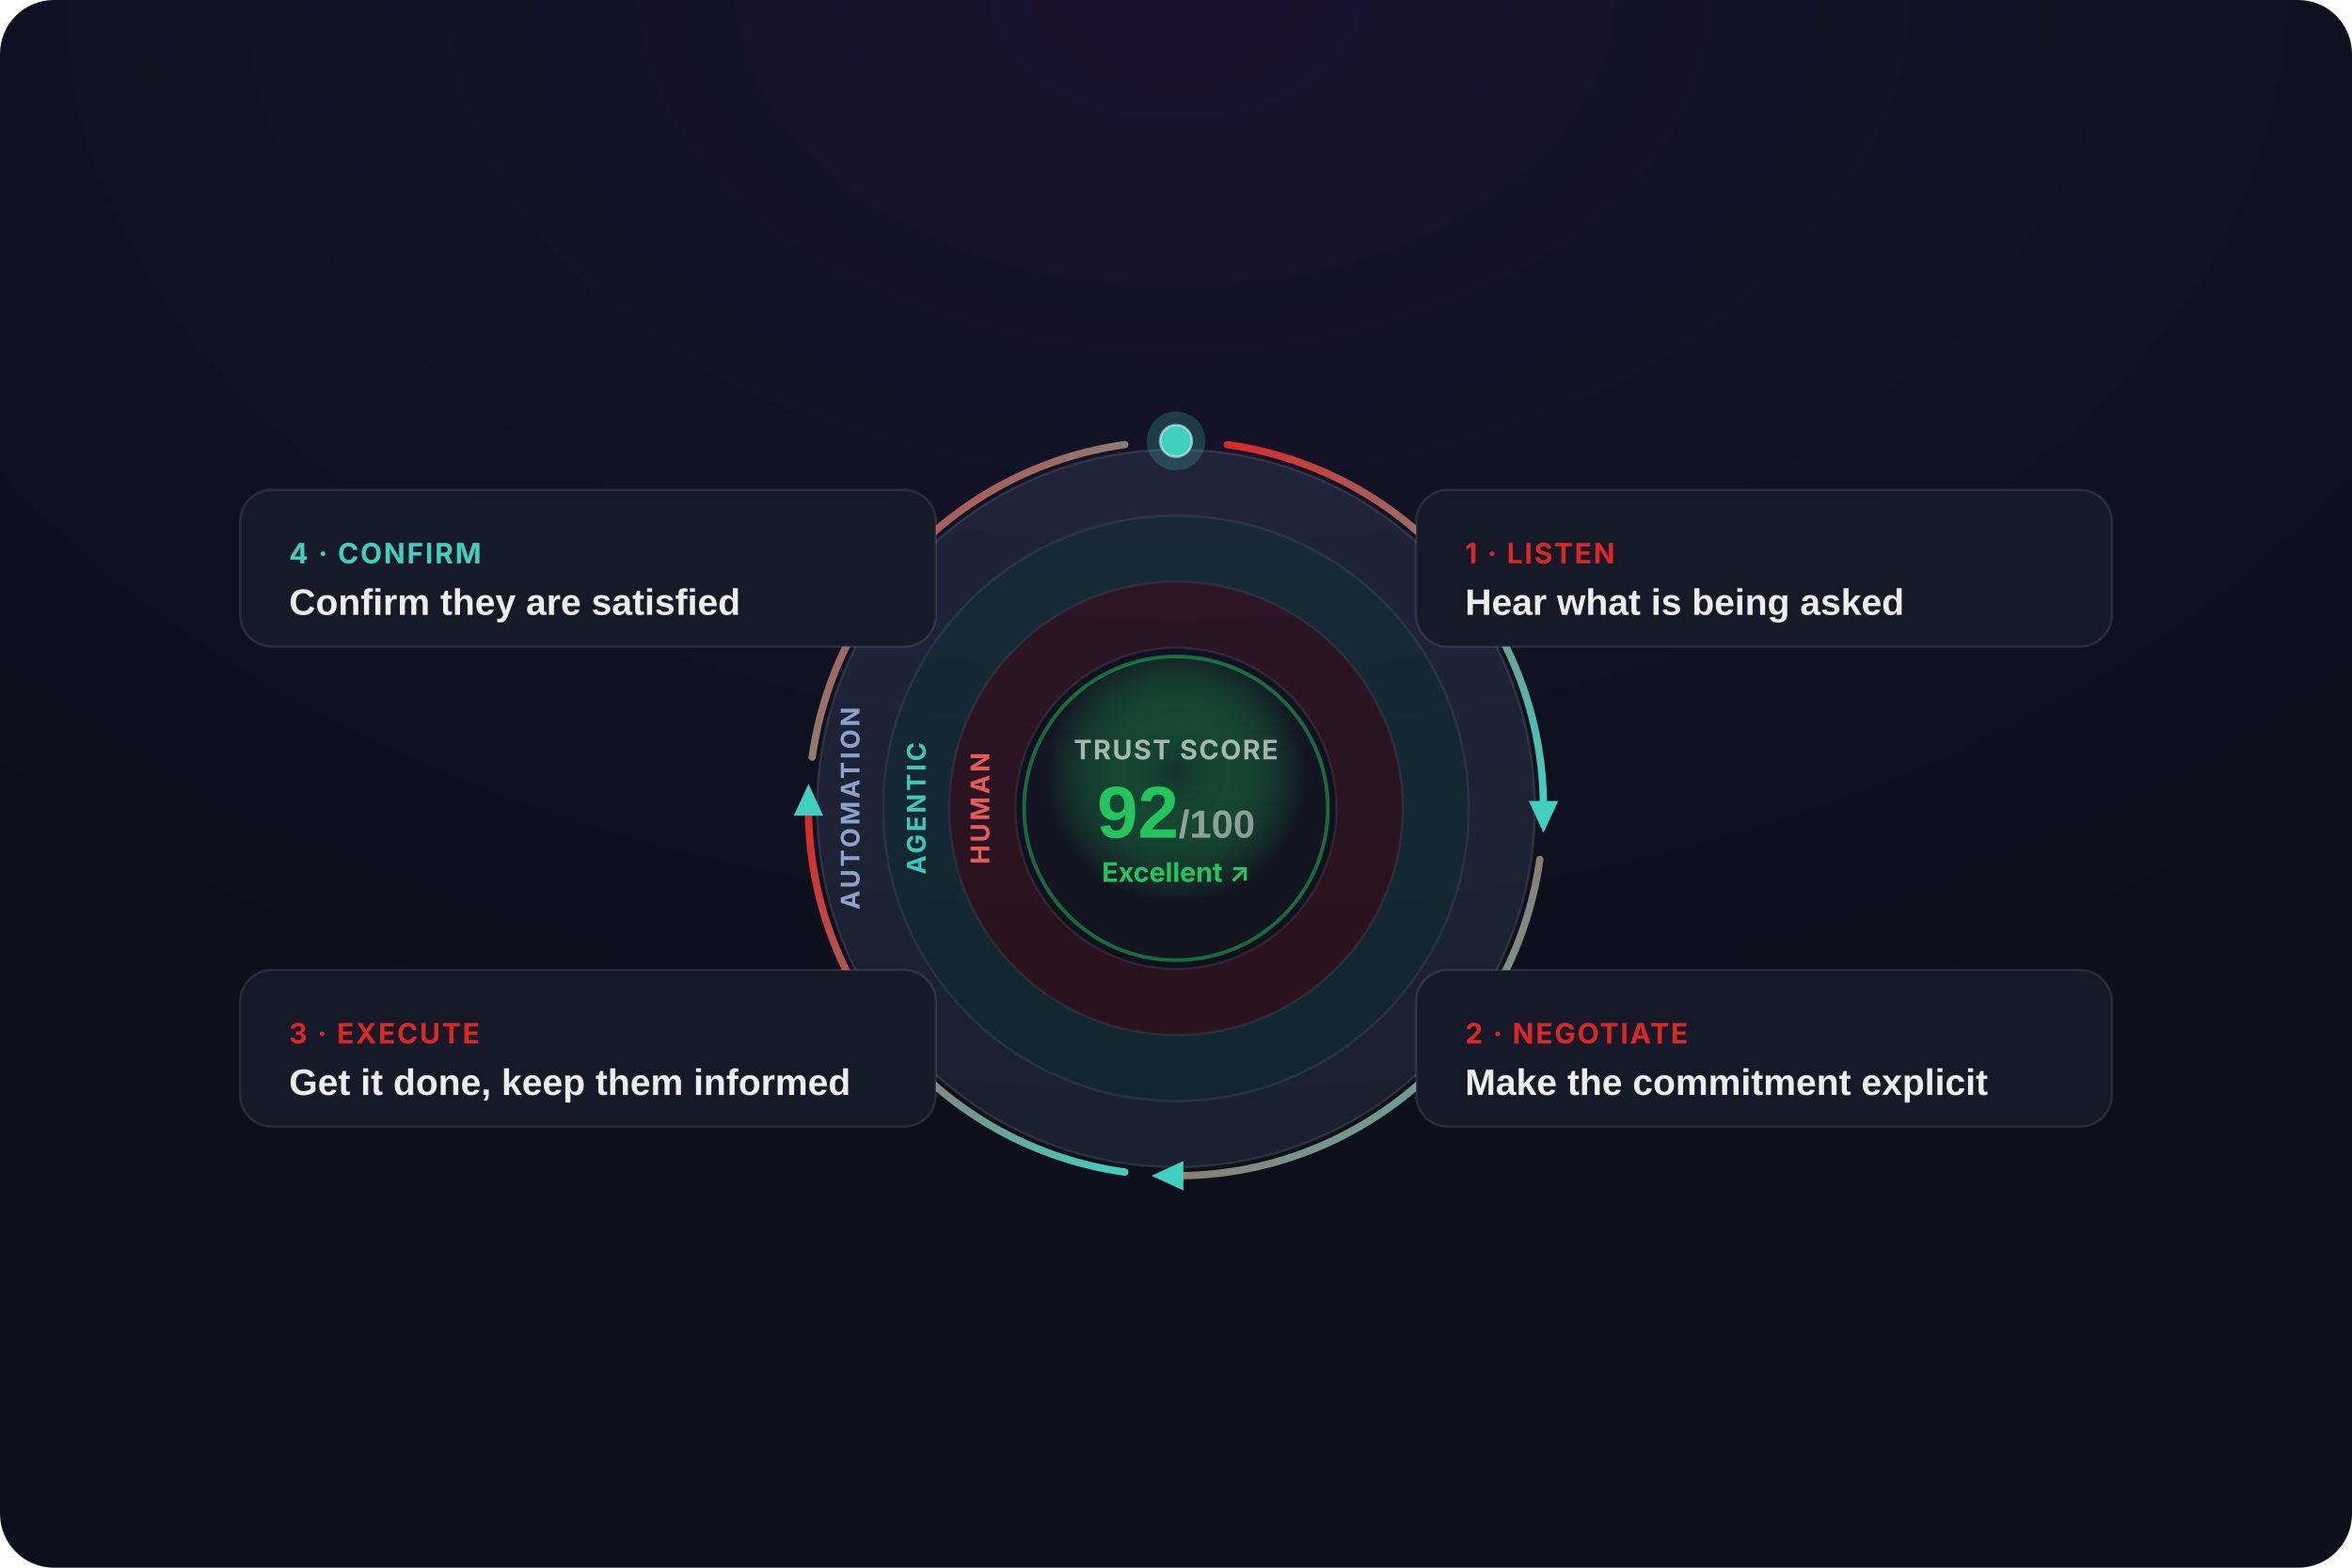
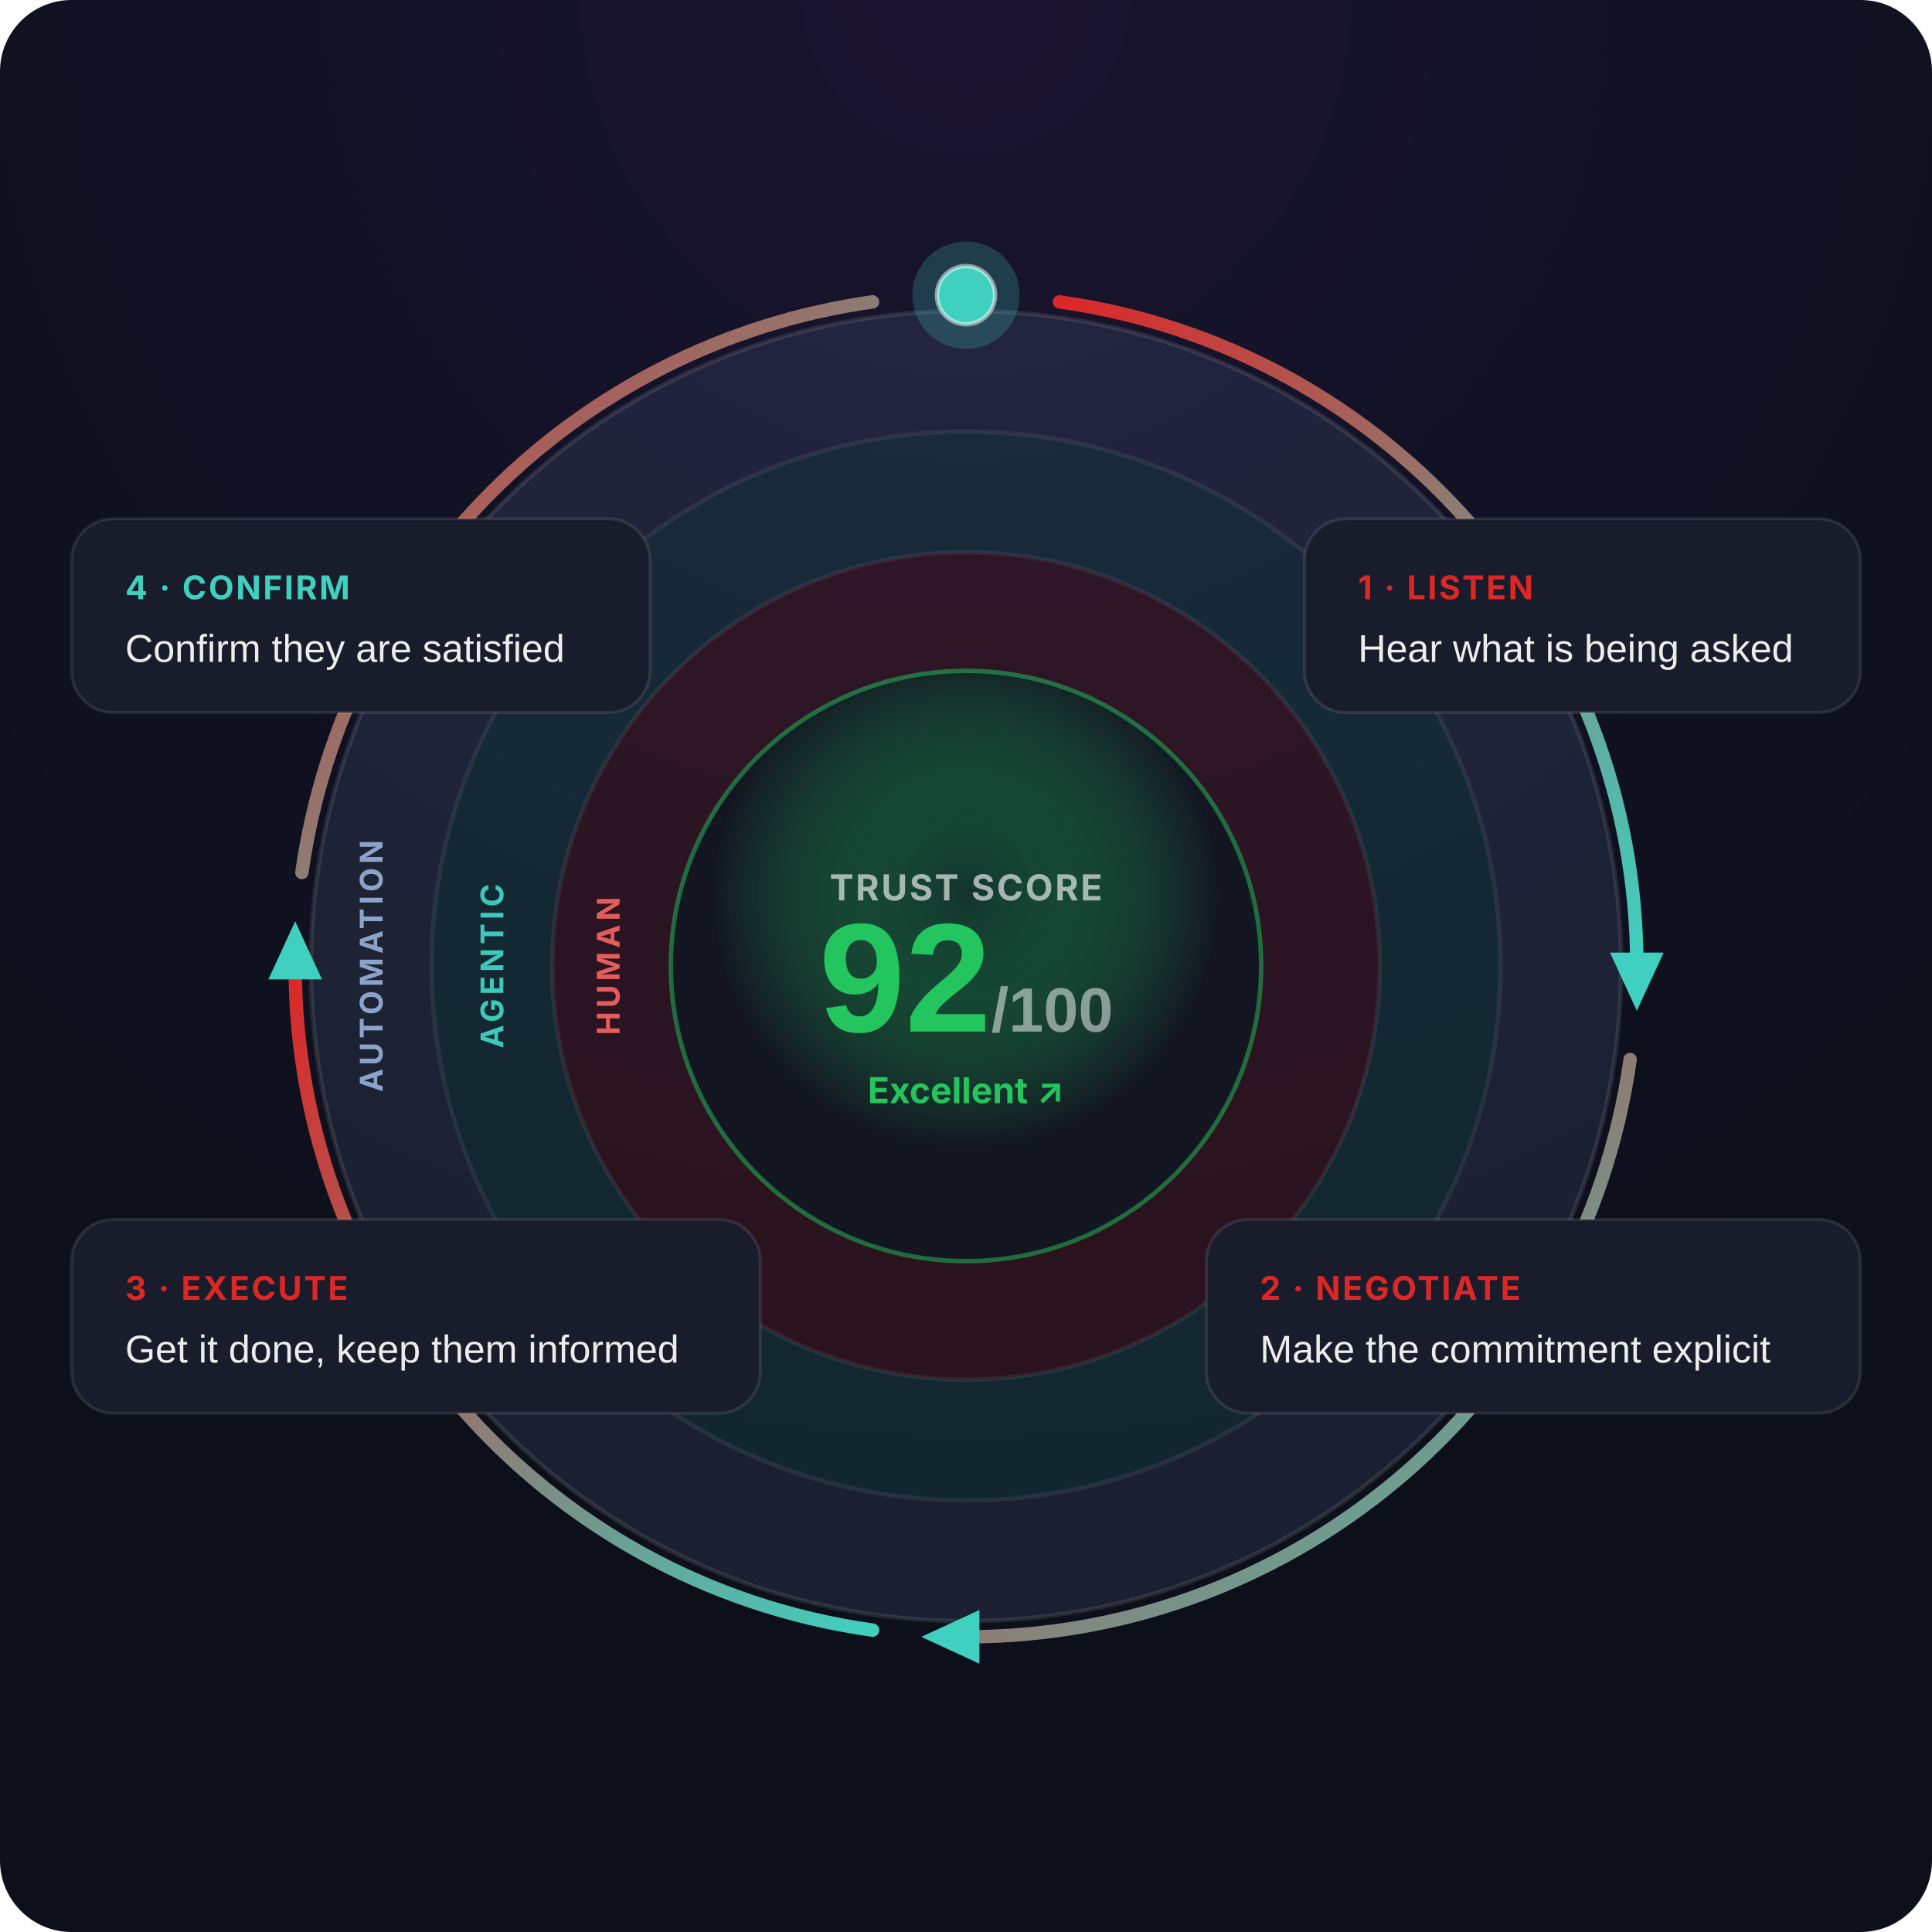
- <svg xmlns="http://www.w3.org/2000/svg" viewBox="0 0 960 640" width="960" height="640" font-family="Inter, Arial, sans-serif">
+ <svg xmlns="http://www.w3.org/2000/svg" viewBox="0 0 648 648" width="648" height="648" font-family="Inter, Arial, sans-serif">
  <defs>
    <linearGradient id="tfLoop" x1="0" y1="0" x2="1" y2="1">
      <stop offset="0%" stop-color="#dc2727" />
      <stop offset="100%" stop-color="#3fd0c0" />
    </linearGradient>
-     <radialGradient id="tfBg" cx="50%" cy="0%" r="75%">
+     <radialGradient id="tfBg" cx="50%" cy="0%" r="80%">
      <stop offset="0%" stop-color="#1a1330" />
      <stop offset="55%" stop-color="#101223" />
      <stop offset="100%" stop-color="#0d0f1a" />
    </radialGradient>
    <radialGradient id="tfHub" cx="50%" cy="38%" r="60%">
      <stop offset="0%" stop-color="rgba(34,197,94,0.18)" />
      <stop offset="72%" stop-color="rgba(19,21,33,0.95)" />
    </radialGradient>
  </defs>
-   <rect x="0" y="0" width="960" height="640" rx="22" fill="url(#tfBg)" />
-   <g transform="translate(280,130)">
-     <circle cx="200" cy="200" r="133" fill="none" stroke="rgba(126,152,196,0.13)" stroke-width="27" />
-     <circle cx="200" cy="200" r="106" fill="none" stroke="rgba(63,208,192,0.12)" stroke-width="27" />
-     <circle cx="200" cy="200" r="79" fill="none" stroke="rgba(220,39,39,0.14)" stroke-width="27" />
-     <circle cx="200" cy="200" r="146.5" fill="none" stroke="rgba(255,255,255,0.10)" stroke-width="1" />
-     <circle cx="200" cy="200" r="119.5" fill="none" stroke="rgba(255,255,255,0.07)" stroke-width="1" />
-     <circle cx="200" cy="200" r="92.5" fill="none" stroke="rgba(255,255,255,0.07)" stroke-width="1" />
-     <circle cx="200" cy="200" r="65.5" fill="none" stroke="rgba(255,255,255,0.08)" stroke-width="1" />
-     <path d="M220.9 51.5 A150 150 0 0 1 350 200" fill="none" stroke="url(#tfLoop)" stroke-width="3" stroke-linecap="round" />
-     <path d="M348.5 220.9 A150 150 0 0 1 200 350" fill="none" stroke="url(#tfLoop)" stroke-width="3" stroke-linecap="round" />
-     <path d="M179.1 348.5 A150 150 0 0 1 50 200" fill="none" stroke="url(#tfLoop)" stroke-width="3" stroke-linecap="round" />
-     <path d="M51.5 179.1 A150 150 0 0 1 179.1 51.5" fill="none" stroke="url(#tfLoop)" stroke-width="3" stroke-linecap="round" />
-     <polygon points="344,197 356,197 350,210" fill="#3fd0c0" />
-     <polygon points="203,344 203,356 190,350" fill="#3fd0c0" />
-     <polygon points="44,203 56,203 50,190" fill="#3fd0c0" />
-     <circle cx="200" cy="50" r="12" fill="#3fd0c0" opacity="0.22" />
-     <circle cx="200" cy="50" r="6.5" fill="#3fd0c0" />
-     <circle cx="200" cy="50" r="6.5" fill="none" stroke="rgba(255,255,255,0.5)" stroke-width="1" />
-     <text x="67" y="200" transform="rotate(-90 67 200)" text-anchor="middle" dominant-baseline="central" font-size="10.5" font-weight="700" letter-spacing="1.1" fill="rgba(150,174,214,0.92)">AUTOMATION</text>
-     <text x="94" y="200" transform="rotate(-90 94 200)" text-anchor="middle" dominant-baseline="central" font-size="10.5" font-weight="700" letter-spacing="1.1" fill="rgba(63,208,192,0.95)">AGENTIC</text>
-     <text x="120" y="200" transform="rotate(-90 120 200)" text-anchor="middle" dominant-baseline="central" font-size="10.5" font-weight="700" letter-spacing="1.1" fill="rgba(240,96,96,0.95)">HUMAN</text>
-     <circle cx="200" cy="200" r="62" fill="url(#tfHub)" stroke="rgba(34,197,94,0.5)" stroke-width="1.5" />
-     <text x="200" y="180" text-anchor="middle" font-size="11" font-weight="700" letter-spacing="0.6" fill="rgba(255,255,255,0.62)">TRUST SCORE</text>
-     <text x="200" y="212" text-anchor="middle" font-family="Manrope, Arial, sans-serif" font-weight="800" font-size="30" fill="#22c55e">92<tspan font-size="16" fill="rgba(255,255,255,0.5)">/100</tspan>
+   <rect x="0" y="0" width="648" height="648" rx="24" fill="url(#tfBg)" />
+   <g transform="translate(24,24)">
+     <g transform="scale(1.5)">
+       <circle cx="200" cy="200" r="133" fill="none" stroke="rgba(126,152,196,0.13)" stroke-width="27" />
+       <circle cx="200" cy="200" r="106" fill="none" stroke="rgba(63,208,192,0.12)" stroke-width="27" />
+       <circle cx="200" cy="200" r="79" fill="none" stroke="rgba(220,39,39,0.14)" stroke-width="27" />
+       <circle cx="200" cy="200" r="146.5" fill="none" stroke="rgba(255,255,255,0.10)" stroke-width="1" />
+       <circle cx="200" cy="200" r="119.5" fill="none" stroke="rgba(255,255,255,0.07)" stroke-width="1" />
+       <circle cx="200" cy="200" r="92.5" fill="none" stroke="rgba(255,255,255,0.07)" stroke-width="1" />
+       <path d="M220.9 51.5 A150 150 0 0 1 350 200" fill="none" stroke="url(#tfLoop)" stroke-width="3" stroke-linecap="round" />
+       <path d="M348.5 220.9 A150 150 0 0 1 200 350" fill="none" stroke="url(#tfLoop)" stroke-width="3" stroke-linecap="round" />
+       <path d="M179.1 348.5 A150 150 0 0 1 50 200" fill="none" stroke="url(#tfLoop)" stroke-width="3" stroke-linecap="round" />
+       <path d="M51.5 179.1 A150 150 0 0 1 179.1 51.5" fill="none" stroke="url(#tfLoop)" stroke-width="3" stroke-linecap="round" />
+       <polygon points="344,197 356,197 350,210" fill="#3fd0c0" />
+       <polygon points="203,344 203,356 190,350" fill="#3fd0c0" />
+       <polygon points="44,203 56,203 50,190" fill="#3fd0c0" />
+       <circle cx="200" cy="50" r="12" fill="#3fd0c0" opacity="0.22" />
+       <circle cx="200" cy="50" r="6.5" fill="#3fd0c0" />
+       <circle cx="200" cy="50" r="6.5" fill="none" stroke="rgba(255,255,255,0.5)" stroke-width="1" />
+     </g>
+     <text x="100.5" y="300" transform="rotate(-90 100.5 300)" text-anchor="middle" dominant-baseline="central" font-size="10.5" font-weight="700" letter-spacing="1.3" fill="rgba(150,174,214,0.92)">AUTOMATION</text>
+     <text x="141" y="300" transform="rotate(-90 141 300)" text-anchor="middle" dominant-baseline="central" font-size="10.5" font-weight="700" letter-spacing="1.3" fill="rgba(63,208,192,0.95)">AGENTIC</text>
+     <text x="180" y="300" transform="rotate(-90 180 300)" text-anchor="middle" dominant-baseline="central" font-size="10.5" font-weight="700" letter-spacing="1.3" fill="rgba(240,96,96,0.95)">HUMAN</text>
+     <circle cx="300" cy="300" r="99" fill="url(#tfHub)" stroke="rgba(34,197,94,0.5)" stroke-width="1.5" />
+     <text x="300" y="278" text-anchor="middle" font-size="12" font-weight="700" letter-spacing="0.7" fill="rgba(255,255,255,0.62)">TRUST SCORE</text>
+     <text x="300" y="322" text-anchor="middle" font-family="Manrope, Arial, sans-serif" font-weight="800" font-size="52" fill="#22c55e">92<tspan font-size="21" fill="rgba(255,255,255,0.5)">/100</tspan>
    </text>
-     <text x="200" y="230" text-anchor="middle" font-size="11" font-weight="700" fill="#22c55e">Excellent ↗</text>
-   </g>
-   <g>
-     <rect x="98" y="200" width="284" height="64" rx="13" fill="#161927" stroke="rgba(255,255,255,0.10)" />
-     <text x="118" y="230" font-size="11.5" font-weight="700" letter-spacing="0.7" fill="#3fd0c0">4 · CONFIRM</text>
-     <text x="118" y="251" font-family="Manrope, Arial, sans-serif" font-size="15" font-weight="600" fill="rgba(255,255,255,0.92)">Confirm they are satisfied</text>
-   </g>
-   <g>
-     <rect x="578" y="200" width="284" height="64" rx="13" fill="#161927" stroke="rgba(255,255,255,0.10)" />
-     <text x="598" y="230" font-size="11.5" font-weight="700" letter-spacing="0.7" fill="#dc2727">1 · LISTEN</text>
-     <text x="598" y="251" font-family="Manrope, Arial, sans-serif" font-size="15" font-weight="600" fill="rgba(255,255,255,0.92)">Hear what is being asked</text>
-   </g>
-   <g>
-     <rect x="98" y="396" width="284" height="64" rx="13" fill="#161927" stroke="rgba(255,255,255,0.10)" />
-     <text x="118" y="426" font-size="11.5" font-weight="700" letter-spacing="0.7" fill="#dc2727">3 · EXECUTE</text>
-     <text x="118" y="447" font-family="Manrope, Arial, sans-serif" font-size="15" font-weight="600" fill="rgba(255,255,255,0.92)">Get it done, keep them informed</text>
-   </g>
-   <g>
-     <rect x="578" y="396" width="284" height="64" rx="13" fill="#161927" stroke="rgba(255,255,255,0.10)" />
-     <text x="598" y="426" font-size="11.5" font-weight="700" letter-spacing="0.7" fill="#dc2727">2 · NEGOTIATE</text>
-     <text x="598" y="447" font-family="Manrope, Arial, sans-serif" font-size="15" font-weight="600" fill="rgba(255,255,255,0.92)">Make the commitment explicit</text>
+     <text x="300" y="346" text-anchor="middle" font-size="12" font-weight="700" fill="#22c55e">Excellent ↗</text>
+     <g>
+       <rect x="0" y="150" width="194" height="65" rx="14" fill="#191c2b" stroke="rgba(255,255,255,0.10)" />
+       <text x="18" y="177" font-size="11" font-weight="700" letter-spacing="0.7" fill="#3fd0c0">4 · CONFIRM</text>
+       <text x="18" y="198" font-family="Manrope, Arial, sans-serif" font-size="13" font-weight="500" fill="rgba(255,255,255,0.92)">Confirm they are satisfied</text>
+     </g>
+     <g>
+       <rect x="413.5" y="150" width="186.5" height="65" rx="14" fill="#191c2b" stroke="rgba(255,255,255,0.10)" />
+       <text x="431.5" y="177" font-size="11" font-weight="700" letter-spacing="0.7" fill="#dc2727">1 · LISTEN</text>
+       <text x="431.5" y="198" font-family="Manrope, Arial, sans-serif" font-size="13" font-weight="500" fill="rgba(255,255,255,0.92)">Hear what is being asked</text>
+     </g>
+     <g>
+       <rect x="0" y="385" width="231" height="65" rx="14" fill="#191c2b" stroke="rgba(255,255,255,0.10)" />
+       <text x="18" y="412" font-size="11" font-weight="700" letter-spacing="0.7" fill="#dc2727">3 · EXECUTE</text>
+       <text x="18" y="433" font-family="Manrope, Arial, sans-serif" font-size="13" font-weight="500" fill="rgba(255,255,255,0.92)">Get it done, keep them informed</text>
+     </g>
+     <g>
+       <rect x="380.6" y="385" width="219.4" height="65" rx="14" fill="#191c2b" stroke="rgba(255,255,255,0.10)" />
+       <text x="398.6" y="412" font-size="11" font-weight="700" letter-spacing="0.7" fill="#dc2727">2 · NEGOTIATE</text>
+       <text x="398.6" y="433" font-family="Manrope, Arial, sans-serif" font-size="13" font-weight="500" fill="rgba(255,255,255,0.92)">Make the commitment explicit</text>
+     </g>
  </g>
</svg>
